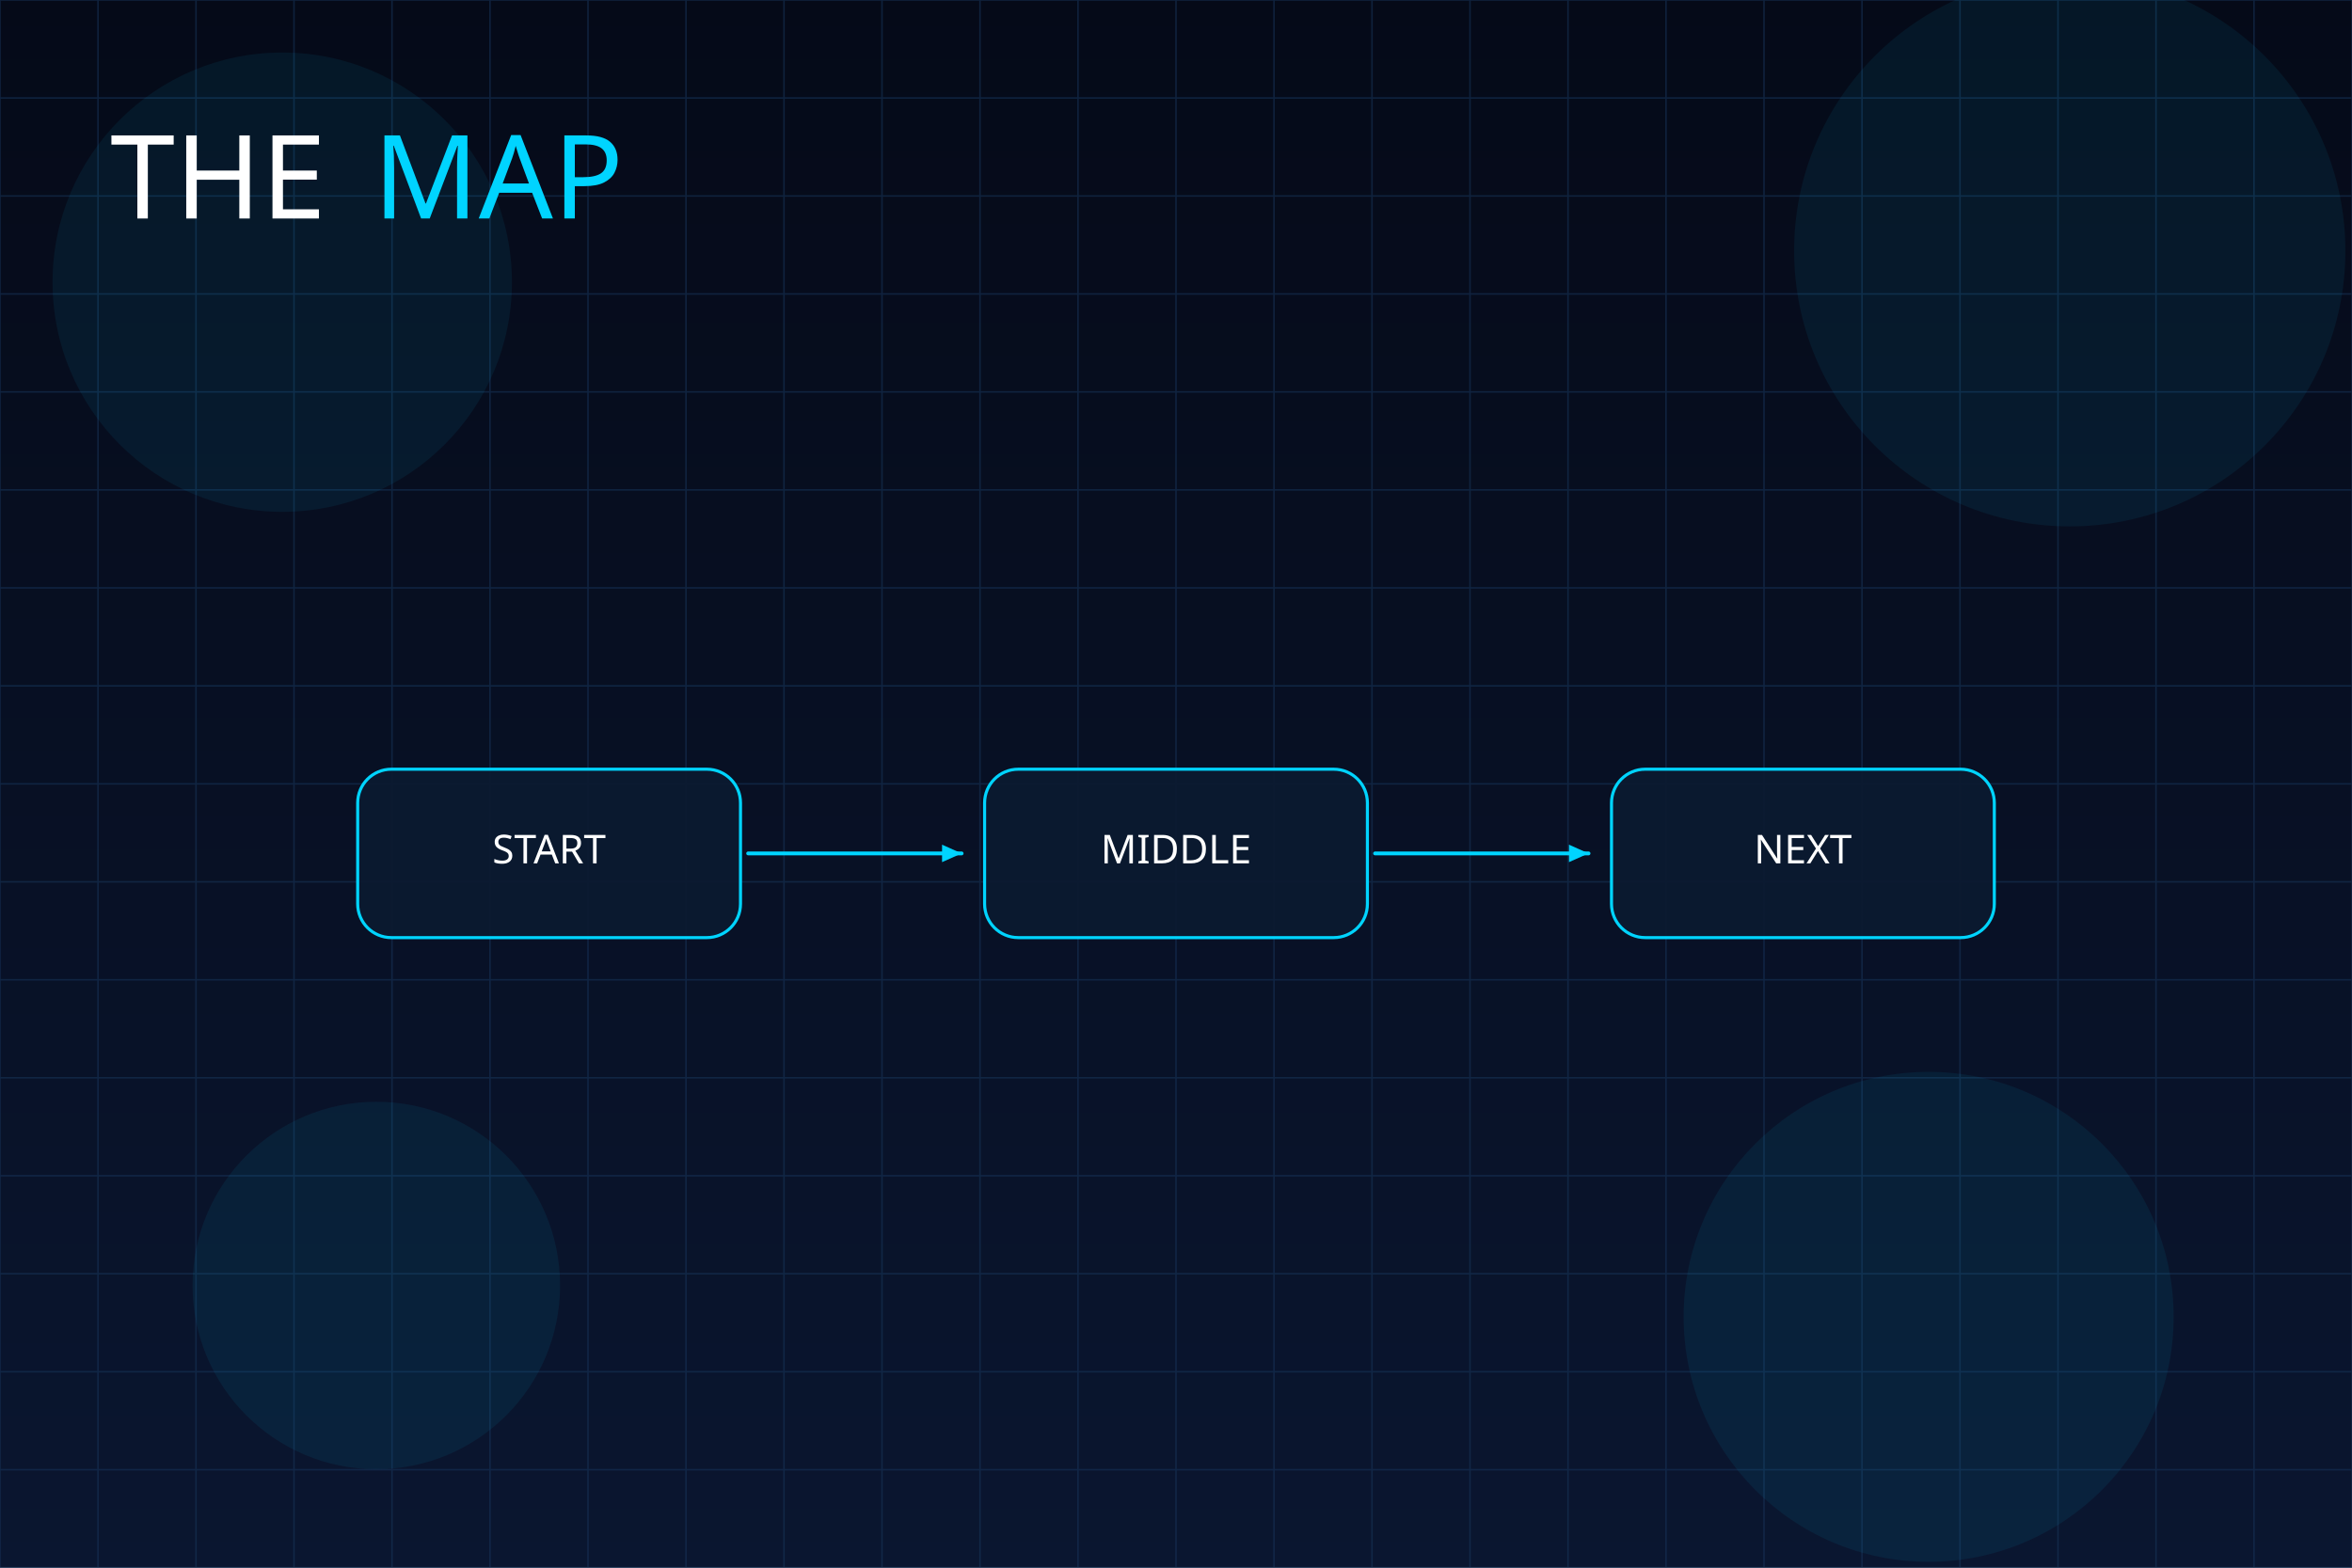
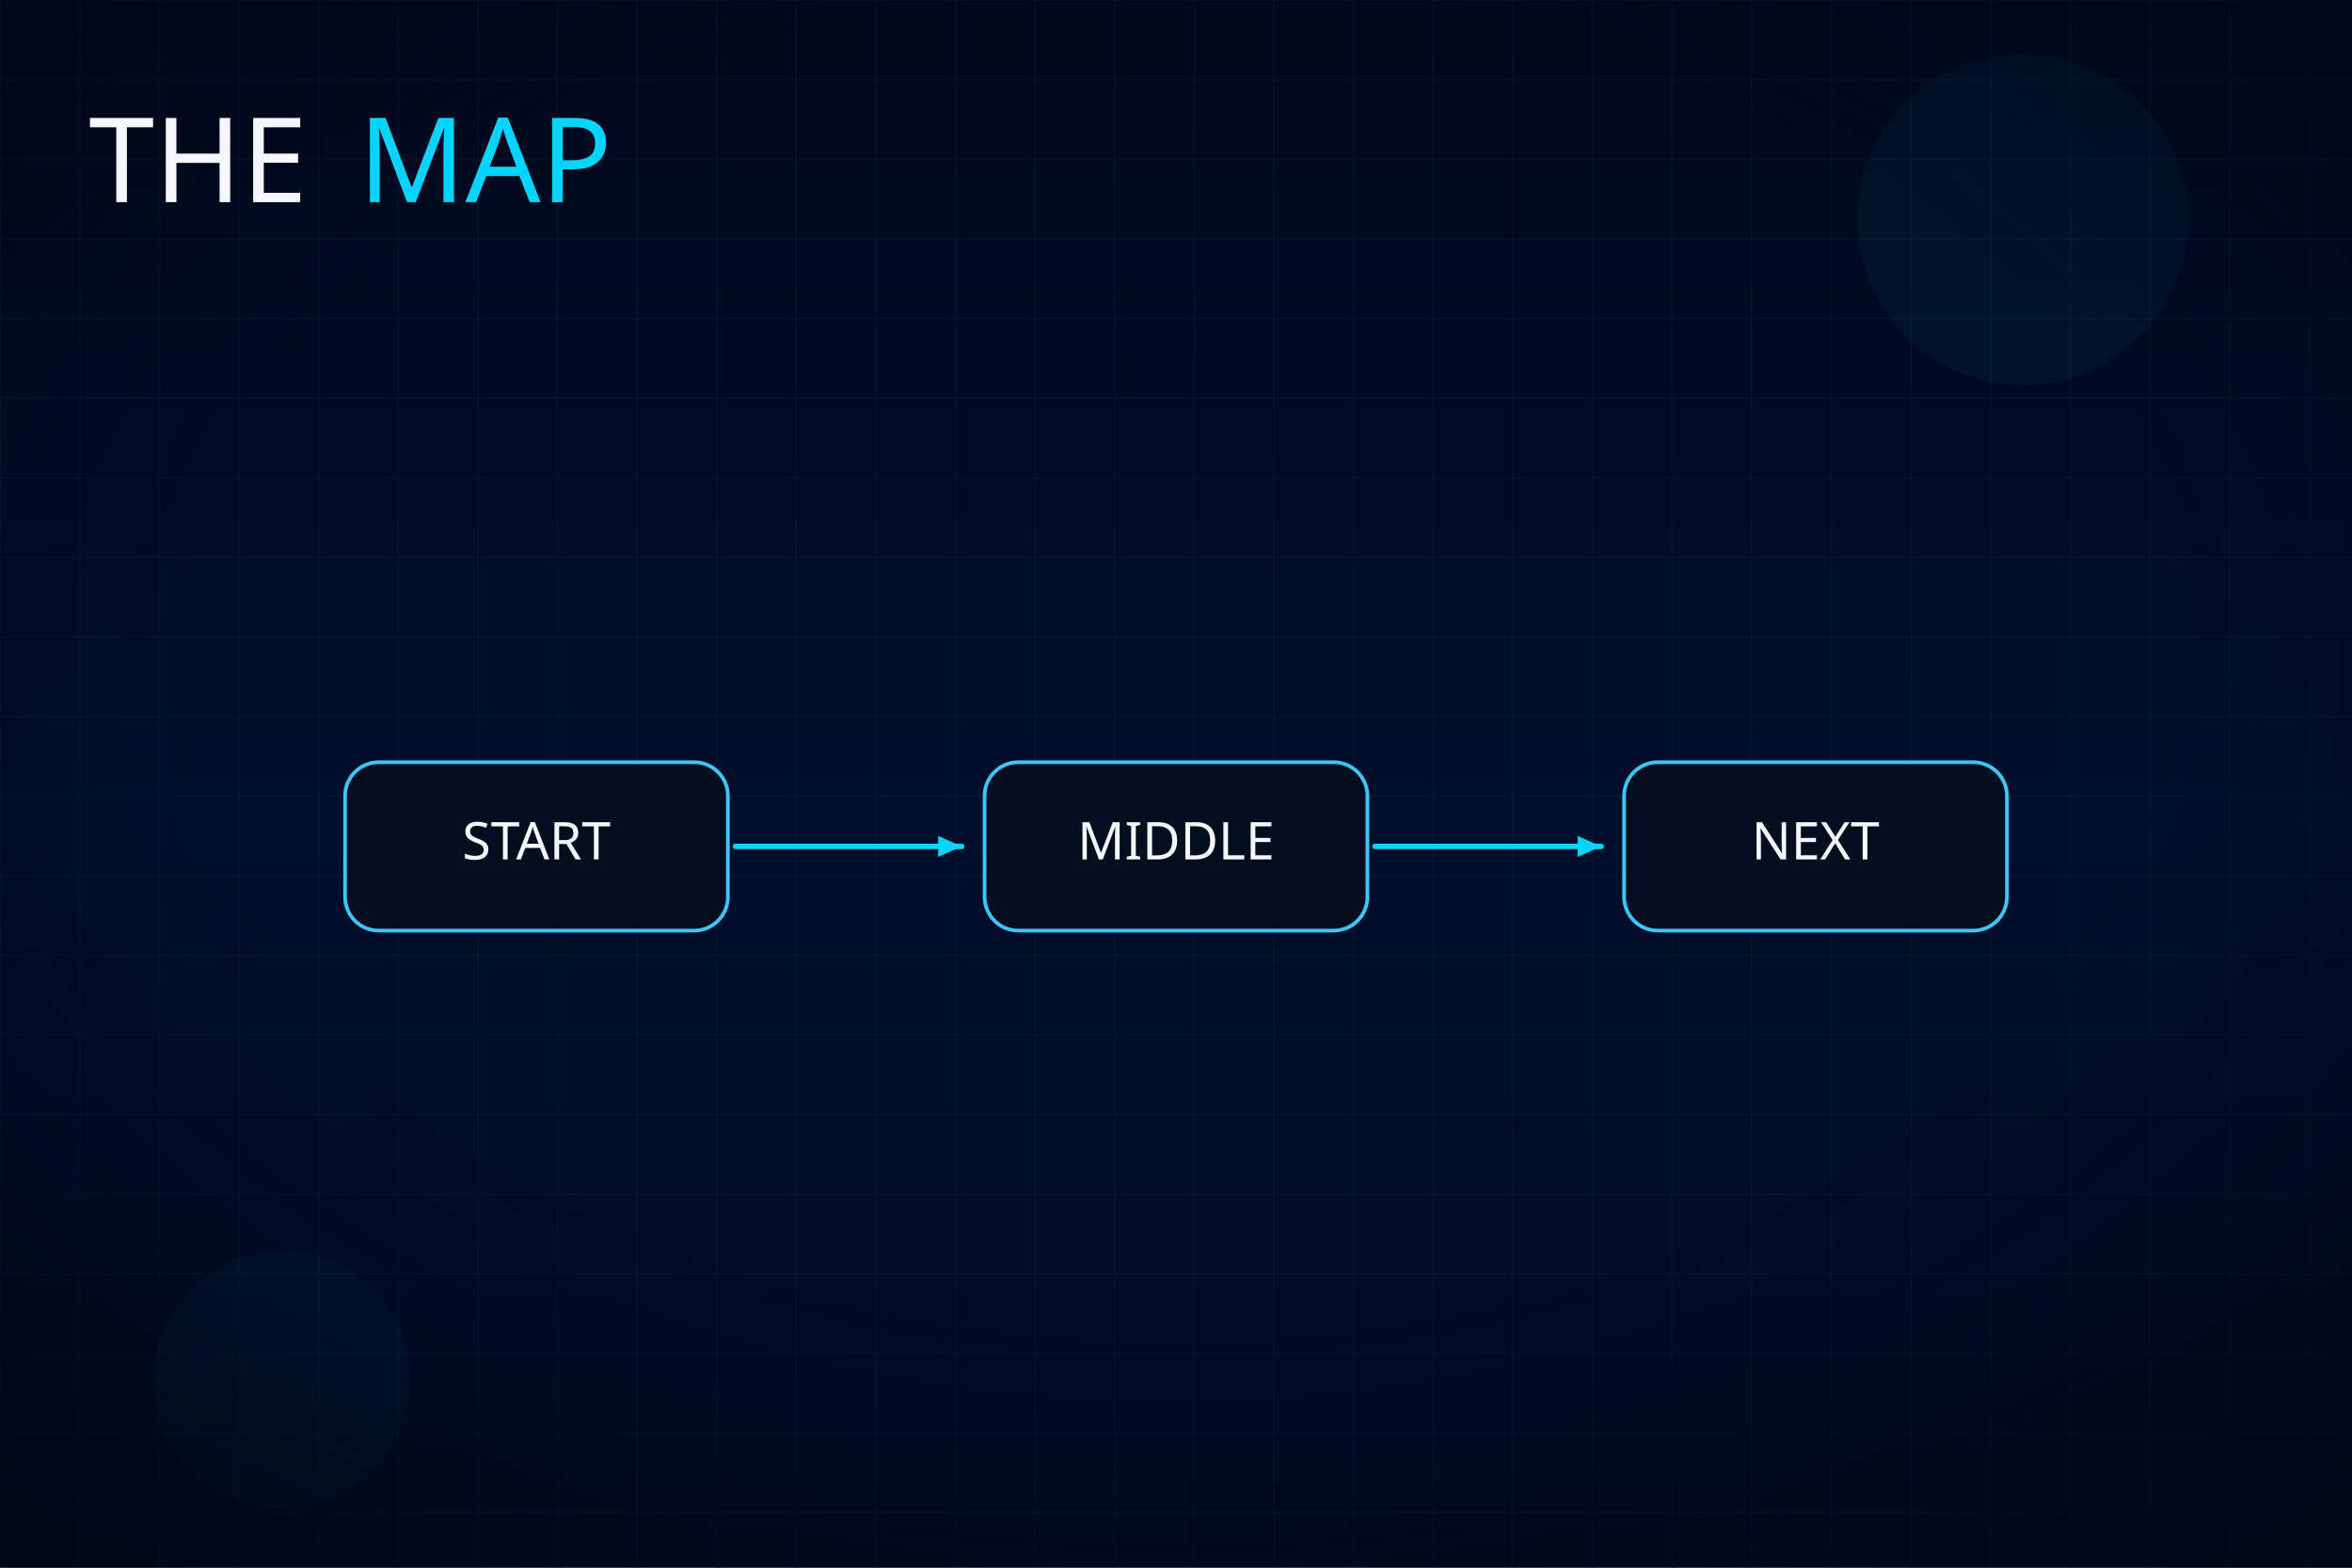
<svg xmlns="http://www.w3.org/2000/svg" width="1536" height="1024" viewBox="0 0 1536 1024">
  <defs>
    <style>
@font-face { font-family: "Engine Regular"; src: url("../../../illustration_engine/assets/fonts/Inter-Regular.ttf") format("truetype"); font-weight: 400; font-style: normal; }
@font-face { font-family: "Engine Semi"; src: url("../../../illustration_engine/assets/fonts/Inter-SemiBold.ttf") format("truetype"); font-weight: 400; font-style: normal; }
@font-face { font-family: "Engine Bold"; src: url("../../../illustration_engine/assets/fonts/Inter-Bold.ttf") format("truetype"); font-weight: 400; font-style: normal; }
+ @font-face { font-family: "Engine Condensed"; src: url("../../../illustration_engine/assets/fonts/RobotoCondensed-Bold.ttf") format("truetype"); font-weight: 400; font-style: normal; }
</style>
    <linearGradient id="bg1" x1="0" y1="0" x2="0" y2="1">
-       <stop offset="0%" stop-color="#050A18" />
-       <stop offset="100%" stop-color="#0A1630" />
+       <stop offset="0%" stop-color="#00081B" />
+       <stop offset="52%" stop-color="#000F2A" />
+       <stop offset="100%" stop-color="#000B21" />
    </linearGradient>
+     <radialGradient id="vig2" cx="50%" cy="42%" r="72%">
+       <stop offset="58%" stop-color="#00081B" stop-opacity="0" />
+       <stop offset="100%" stop-color="#00040F" stop-opacity="0.72" />
+     </radialGradient>
+     <filter id="softglow" x="-60%" y="-60%" width="220%" height="220%">
+       <feGaussianBlur stdDeviation="2.64" />
+     </filter>
  </defs>
  <rect x="0" y="0" width="1536" height="1024" rx="0" ry="0" fill="url(#bg1)" fill-opacity="1" stroke="none" stroke-width="0" stroke-opacity="1" />
  <g opacity="0.55">
-     <line x1="0" y1="0" x2="0" y2="1024" stroke="#16345A" stroke-width="1" stroke-linecap="round" stroke-opacity="1" />
-     <line x1="64" y1="0" x2="64" y2="1024" stroke="#16345A" stroke-width="1" stroke-linecap="round" stroke-opacity="1" />
-     <line x1="128" y1="0" x2="128" y2="1024" stroke="#16345A" stroke-width="1" stroke-linecap="round" stroke-opacity="1" />
-     <line x1="192" y1="0" x2="192" y2="1024" stroke="#16345A" stroke-width="1" stroke-linecap="round" stroke-opacity="1" />
-     <line x1="256" y1="0" x2="256" y2="1024" stroke="#16345A" stroke-width="1" stroke-linecap="round" stroke-opacity="1" />
-     <line x1="320" y1="0" x2="320" y2="1024" stroke="#16345A" stroke-width="1" stroke-linecap="round" stroke-opacity="1" />
-     <line x1="384" y1="0" x2="384" y2="1024" stroke="#16345A" stroke-width="1" stroke-linecap="round" stroke-opacity="1" />
-     <line x1="448" y1="0" x2="448" y2="1024" stroke="#16345A" stroke-width="1" stroke-linecap="round" stroke-opacity="1" />
-     <line x1="512" y1="0" x2="512" y2="1024" stroke="#16345A" stroke-width="1" stroke-linecap="round" stroke-opacity="1" />
-     <line x1="576" y1="0" x2="576" y2="1024" stroke="#16345A" stroke-width="1" stroke-linecap="round" stroke-opacity="1" />
-     <line x1="640" y1="0" x2="640" y2="1024" stroke="#16345A" stroke-width="1" stroke-linecap="round" stroke-opacity="1" />
-     <line x1="704" y1="0" x2="704" y2="1024" stroke="#16345A" stroke-width="1" stroke-linecap="round" stroke-opacity="1" />
-     <line x1="768" y1="0" x2="768" y2="1024" stroke="#16345A" stroke-width="1" stroke-linecap="round" stroke-opacity="1" />
-     <line x1="832" y1="0" x2="832" y2="1024" stroke="#16345A" stroke-width="1" stroke-linecap="round" stroke-opacity="1" />
-     <line x1="896" y1="0" x2="896" y2="1024" stroke="#16345A" stroke-width="1" stroke-linecap="round" stroke-opacity="1" />
-     <line x1="960" y1="0" x2="960" y2="1024" stroke="#16345A" stroke-width="1" stroke-linecap="round" stroke-opacity="1" />
-     <line x1="1024" y1="0" x2="1024" y2="1024" stroke="#16345A" stroke-width="1" stroke-linecap="round" stroke-opacity="1" />
-     <line x1="1088" y1="0" x2="1088" y2="1024" stroke="#16345A" stroke-width="1" stroke-linecap="round" stroke-opacity="1" />
-     <line x1="1152" y1="0" x2="1152" y2="1024" stroke="#16345A" stroke-width="1" stroke-linecap="round" stroke-opacity="1" />
-     <line x1="1216" y1="0" x2="1216" y2="1024" stroke="#16345A" stroke-width="1" stroke-linecap="round" stroke-opacity="1" />
-     <line x1="1280" y1="0" x2="1280" y2="1024" stroke="#16345A" stroke-width="1" stroke-linecap="round" stroke-opacity="1" />
-     <line x1="1344" y1="0" x2="1344" y2="1024" stroke="#16345A" stroke-width="1" stroke-linecap="round" stroke-opacity="1" />
-     <line x1="1408" y1="0" x2="1408" y2="1024" stroke="#16345A" stroke-width="1" stroke-linecap="round" stroke-opacity="1" />
-     <line x1="1472" y1="0" x2="1472" y2="1024" stroke="#16345A" stroke-width="1" stroke-linecap="round" stroke-opacity="1" />
-     <line x1="1536" y1="0" x2="1536" y2="1024" stroke="#16345A" stroke-width="1" stroke-linecap="round" stroke-opacity="1" />
-     <line x1="0" y1="0" x2="1536" y2="0" stroke="#16345A" stroke-width="1" stroke-linecap="round" stroke-opacity="1" />
-     <line x1="0" y1="64" x2="1536" y2="64" stroke="#16345A" stroke-width="1" stroke-linecap="round" stroke-opacity="1" />
-     <line x1="0" y1="128" x2="1536" y2="128" stroke="#16345A" stroke-width="1" stroke-linecap="round" stroke-opacity="1" />
-     <line x1="0" y1="192" x2="1536" y2="192" stroke="#16345A" stroke-width="1" stroke-linecap="round" stroke-opacity="1" />
-     <line x1="0" y1="256" x2="1536" y2="256" stroke="#16345A" stroke-width="1" stroke-linecap="round" stroke-opacity="1" />
-     <line x1="0" y1="320" x2="1536" y2="320" stroke="#16345A" stroke-width="1" stroke-linecap="round" stroke-opacity="1" />
-     <line x1="0" y1="384" x2="1536" y2="384" stroke="#16345A" stroke-width="1" stroke-linecap="round" stroke-opacity="1" />
-     <line x1="0" y1="448" x2="1536" y2="448" stroke="#16345A" stroke-width="1" stroke-linecap="round" stroke-opacity="1" />
-     <line x1="0" y1="512" x2="1536" y2="512" stroke="#16345A" stroke-width="1" stroke-linecap="round" stroke-opacity="1" />
-     <line x1="0" y1="576" x2="1536" y2="576" stroke="#16345A" stroke-width="1" stroke-linecap="round" stroke-opacity="1" />
-     <line x1="0" y1="640" x2="1536" y2="640" stroke="#16345A" stroke-width="1" stroke-linecap="round" stroke-opacity="1" />
-     <line x1="0" y1="704" x2="1536" y2="704" stroke="#16345A" stroke-width="1" stroke-linecap="round" stroke-opacity="1" />
-     <line x1="0" y1="768" x2="1536" y2="768" stroke="#16345A" stroke-width="1" stroke-linecap="round" stroke-opacity="1" />
-     <line x1="0" y1="832" x2="1536" y2="832" stroke="#16345A" stroke-width="1" stroke-linecap="round" stroke-opacity="1" />
-     <line x1="0" y1="896" x2="1536" y2="896" stroke="#16345A" stroke-width="1" stroke-linecap="round" stroke-opacity="1" />
-     <line x1="0" y1="960" x2="1536" y2="960" stroke="#16345A" stroke-width="1" stroke-linecap="round" stroke-opacity="1" />
-     <line x1="0" y1="1024" x2="1536" y2="1024" stroke="#16345A" stroke-width="1" stroke-linecap="round" stroke-opacity="1" />
+     <line x1="0" y1="0" x2="0" y2="1024" stroke="#0A1A38" stroke-width="1" stroke-linecap="round" stroke-opacity="1" />
+     <line x1="52" y1="0" x2="52" y2="1024" stroke="#0A1A38" stroke-width="1" stroke-linecap="round" stroke-opacity="1" />
+     <line x1="104" y1="0" x2="104" y2="1024" stroke="#0A1A38" stroke-width="1" stroke-linecap="round" stroke-opacity="1" />
+     <line x1="156" y1="0" x2="156" y2="1024" stroke="#0A1A38" stroke-width="1" stroke-linecap="round" stroke-opacity="1" />
+     <line x1="208" y1="0" x2="208" y2="1024" stroke="#0A1A38" stroke-width="1" stroke-linecap="round" stroke-opacity="1" />
+     <line x1="260" y1="0" x2="260" y2="1024" stroke="#0A1A38" stroke-width="1" stroke-linecap="round" stroke-opacity="1" />
+     <line x1="312" y1="0" x2="312" y2="1024" stroke="#0A1A38" stroke-width="1" stroke-linecap="round" stroke-opacity="1" />
+     <line x1="364" y1="0" x2="364" y2="1024" stroke="#0A1A38" stroke-width="1" stroke-linecap="round" stroke-opacity="1" />
+     <line x1="416" y1="0" x2="416" y2="1024" stroke="#0A1A38" stroke-width="1" stroke-linecap="round" stroke-opacity="1" />
+     <line x1="468" y1="0" x2="468" y2="1024" stroke="#0A1A38" stroke-width="1" stroke-linecap="round" stroke-opacity="1" />
+     <line x1="520" y1="0" x2="520" y2="1024" stroke="#0A1A38" stroke-width="1" stroke-linecap="round" stroke-opacity="1" />
+     <line x1="572" y1="0" x2="572" y2="1024" stroke="#0A1A38" stroke-width="1" stroke-linecap="round" stroke-opacity="1" />
+     <line x1="624" y1="0" x2="624" y2="1024" stroke="#0A1A38" stroke-width="1" stroke-linecap="round" stroke-opacity="1" />
+     <line x1="676" y1="0" x2="676" y2="1024" stroke="#0A1A38" stroke-width="1" stroke-linecap="round" stroke-opacity="1" />
+     <line x1="728" y1="0" x2="728" y2="1024" stroke="#0A1A38" stroke-width="1" stroke-linecap="round" stroke-opacity="1" />
+     <line x1="780" y1="0" x2="780" y2="1024" stroke="#0A1A38" stroke-width="1" stroke-linecap="round" stroke-opacity="1" />
+     <line x1="832" y1="0" x2="832" y2="1024" stroke="#0A1A38" stroke-width="1" stroke-linecap="round" stroke-opacity="1" />
+     <line x1="884" y1="0" x2="884" y2="1024" stroke="#0A1A38" stroke-width="1" stroke-linecap="round" stroke-opacity="1" />
+     <line x1="936" y1="0" x2="936" y2="1024" stroke="#0A1A38" stroke-width="1" stroke-linecap="round" stroke-opacity="1" />
+     <line x1="988" y1="0" x2="988" y2="1024" stroke="#0A1A38" stroke-width="1" stroke-linecap="round" stroke-opacity="1" />
+     <line x1="1040" y1="0" x2="1040" y2="1024" stroke="#0A1A38" stroke-width="1" stroke-linecap="round" stroke-opacity="1" />
+     <line x1="1092" y1="0" x2="1092" y2="1024" stroke="#0A1A38" stroke-width="1" stroke-linecap="round" stroke-opacity="1" />
+     <line x1="1144" y1="0" x2="1144" y2="1024" stroke="#0A1A38" stroke-width="1" stroke-linecap="round" stroke-opacity="1" />
+     <line x1="1196" y1="0" x2="1196" y2="1024" stroke="#0A1A38" stroke-width="1" stroke-linecap="round" stroke-opacity="1" />
+     <line x1="1248" y1="0" x2="1248" y2="1024" stroke="#0A1A38" stroke-width="1" stroke-linecap="round" stroke-opacity="1" />
+     <line x1="1300" y1="0" x2="1300" y2="1024" stroke="#0A1A38" stroke-width="1" stroke-linecap="round" stroke-opacity="1" />
+     <line x1="1352" y1="0" x2="1352" y2="1024" stroke="#0A1A38" stroke-width="1" stroke-linecap="round" stroke-opacity="1" />
+     <line x1="1404" y1="0" x2="1404" y2="1024" stroke="#0A1A38" stroke-width="1" stroke-linecap="round" stroke-opacity="1" />
+     <line x1="1456" y1="0" x2="1456" y2="1024" stroke="#0A1A38" stroke-width="1" stroke-linecap="round" stroke-opacity="1" />
+     <line x1="1508" y1="0" x2="1508" y2="1024" stroke="#0A1A38" stroke-width="1" stroke-linecap="round" stroke-opacity="1" />
+     <line x1="0" y1="0" x2="1536" y2="0" stroke="#0A1A38" stroke-width="1" stroke-linecap="round" stroke-opacity="1" />
+     <line x1="0" y1="52" x2="1536" y2="52" stroke="#0A1A38" stroke-width="1" stroke-linecap="round" stroke-opacity="1" />
+     <line x1="0" y1="104" x2="1536" y2="104" stroke="#0A1A38" stroke-width="1" stroke-linecap="round" stroke-opacity="1" />
+     <line x1="0" y1="156" x2="1536" y2="156" stroke="#0A1A38" stroke-width="1" stroke-linecap="round" stroke-opacity="1" />
+     <line x1="0" y1="208" x2="1536" y2="208" stroke="#0A1A38" stroke-width="1" stroke-linecap="round" stroke-opacity="1" />
+     <line x1="0" y1="260" x2="1536" y2="260" stroke="#0A1A38" stroke-width="1" stroke-linecap="round" stroke-opacity="1" />
+     <line x1="0" y1="312" x2="1536" y2="312" stroke="#0A1A38" stroke-width="1" stroke-linecap="round" stroke-opacity="1" />
+     <line x1="0" y1="364" x2="1536" y2="364" stroke="#0A1A38" stroke-width="1" stroke-linecap="round" stroke-opacity="1" />
+     <line x1="0" y1="416" x2="1536" y2="416" stroke="#0A1A38" stroke-width="1" stroke-linecap="round" stroke-opacity="1" />
+     <line x1="0" y1="468" x2="1536" y2="468" stroke="#0A1A38" stroke-width="1" stroke-linecap="round" stroke-opacity="1" />
+     <line x1="0" y1="520" x2="1536" y2="520" stroke="#0A1A38" stroke-width="1" stroke-linecap="round" stroke-opacity="1" />
+     <line x1="0" y1="572" x2="1536" y2="572" stroke="#0A1A38" stroke-width="1" stroke-linecap="round" stroke-opacity="1" />
+     <line x1="0" y1="624" x2="1536" y2="624" stroke="#0A1A38" stroke-width="1" stroke-linecap="round" stroke-opacity="1" />
+     <line x1="0" y1="676" x2="1536" y2="676" stroke="#0A1A38" stroke-width="1" stroke-linecap="round" stroke-opacity="1" />
+     <line x1="0" y1="728" x2="1536" y2="728" stroke="#0A1A38" stroke-width="1" stroke-linecap="round" stroke-opacity="1" />
+     <line x1="0" y1="780" x2="1536" y2="780" stroke="#0A1A38" stroke-width="1" stroke-linecap="round" stroke-opacity="1" />
+     <line x1="0" y1="832" x2="1536" y2="832" stroke="#0A1A38" stroke-width="1" stroke-linecap="round" stroke-opacity="1" />
+     <line x1="0" y1="884" x2="1536" y2="884" stroke="#0A1A38" stroke-width="1" stroke-linecap="round" stroke-opacity="1" />
+     <line x1="0" y1="936" x2="1536" y2="936" stroke="#0A1A38" stroke-width="1" stroke-linecap="round" stroke-opacity="1" />
+     <line x1="0" y1="988" x2="1536" y2="988" stroke="#0A1A38" stroke-width="1" stroke-linecap="round" stroke-opacity="1" />
  </g>
-   <circle cx="184.32" cy="184.32" r="150" fill="#00D4FF" fill-opacity="0.07" stroke="none" stroke-width="0" />
-   <circle cx="1351.68" cy="163.84" r="180" fill="#00D4FF" fill-opacity="0.07" stroke="none" stroke-width="0" />
-   <circle cx="1259.52" cy="860.16" r="160" fill="#00D4FF" fill-opacity="0.07" stroke="none" stroke-width="0" />
-   <circle cx="245.76" cy="839.68" r="120" fill="#00D4FF" fill-opacity="0.07" stroke="none" stroke-width="0" />
-   <text x="72" y="142.72" fill="#FFFFFF" fill-opacity="1" font-family="Engine Bold" font-size="76" text-anchor="start">THE</text>
-   <text x="243.69" y="142.72" fill="#00D4FF" fill-opacity="1" font-family="Engine Bold" font-size="76" text-anchor="start">MAP</text>
-   <rect x="233.59" y="502.44" width="250" height="110" rx="22" ry="22" fill="#0B1A30" fill-opacity="0.94" stroke="#00D4FF" stroke-width="2" stroke-opacity="1" />
-   <text x="358.59" y="563.94" fill="#FFFFFF" fill-opacity="1" font-family="Engine Bold" font-size="26" text-anchor="middle">START</text>
-   <line x1="488.59" y1="557.44" x2="628" y2="557.44" stroke="#00D4FF" stroke-width="2.5" stroke-linecap="round" stroke-opacity="1" />
-   <polygon points="628,557.44 615.22,563.15 615.22,551.73" fill="#00D4FF" fill-opacity="1" stroke="none" stroke-width="0" stroke-linejoin="round" />
-   <rect x="643" y="502.44" width="250" height="110" rx="22" ry="22" fill="#0B1A30" fill-opacity="0.94" stroke="#00D4FF" stroke-width="2" stroke-opacity="1" />
-   <text x="768" y="563.94" fill="#FFFFFF" fill-opacity="1" font-family="Engine Bold" font-size="26" text-anchor="middle">MIDDLE</text>
-   <line x1="898" y1="557.44" x2="1037.41" y2="557.44" stroke="#00D4FF" stroke-width="2.5" stroke-linecap="round" stroke-opacity="1" />
-   <polygon points="1037.41,557.44 1024.63,563.15 1024.63,551.73" fill="#00D4FF" fill-opacity="1" stroke="none" stroke-width="0" stroke-linejoin="round" />
-   <rect x="1052.41" y="502.44" width="250" height="110" rx="22" ry="22" fill="#0B1A30" fill-opacity="0.94" stroke="#00D4FF" stroke-width="2" stroke-opacity="1" />
-   <text x="1177.41" y="563.94" fill="#FFFFFF" fill-opacity="1" font-family="Engine Bold" font-size="26" text-anchor="middle">NEXT</text>
+   <circle cx="1320.96" cy="143.36" r="108" fill="#00D4FF" fill-opacity="0.045" stroke="none" stroke-width="0" />
+   <circle cx="184.32" cy="901.12" r="84" fill="#00D4FF" fill-opacity="0.045" stroke="none" stroke-width="0" />
+   <rect x="0" y="0" width="1536" height="1024" rx="0" ry="0" fill="url(#vig2)" fill-opacity="1" stroke="none" stroke-width="0" stroke-opacity="1" />
+   <text x="58" y="132.04" fill="#F4F8FC" fill-opacity="1" font-family="Engine Condensed" font-size="77" text-anchor="start">THE</text>
+   <text x="234.09" y="132.04" fill="#00D4FF" fill-opacity="1" font-family="Engine Condensed" font-size="77" text-anchor="start">MAP</text>
+   <rect x="225.35" y="497.86" width="250" height="110" rx="22" ry="22" fill="#060E1E" fill-opacity="0.94" stroke="#3CC6FF" stroke-width="2.4" stroke-opacity="1" />
+   <text x="350.35" y="561.36" fill="#F4F8FC" fill-opacity="1" font-family="Engine Bold" font-size="34" text-anchor="middle">START</text>
+   <line x1="480.35" y1="552.86" x2="628" y2="552.86" stroke="#00D4FF" stroke-width="10.08" stroke-linecap="round" stroke-opacity="0.95" filter="url(#softglow)" />
+   <line x1="480.35" y1="552.86" x2="628" y2="552.86" stroke="#00D4FF" stroke-width="3.6" stroke-linecap="round" stroke-opacity="1" />
+   <polygon points="628,552.86 612.66,559.71 612.66,546.01" fill="#00D4FF" fill-opacity="1" stroke="none" stroke-width="0" stroke-linejoin="round" />
+   <rect x="643" y="497.86" width="250" height="110" rx="22" ry="22" fill="#060E1E" fill-opacity="0.94" stroke="#3CC6FF" stroke-width="2.4" stroke-opacity="1" />
+   <text x="768" y="561.36" fill="#F4F8FC" fill-opacity="1" font-family="Engine Bold" font-size="34" text-anchor="middle">MIDDLE</text>
+   <line x1="898" y1="552.86" x2="1045.65" y2="552.86" stroke="#00D4FF" stroke-width="10.08" stroke-linecap="round" stroke-opacity="0.95" filter="url(#softglow)" />
+   <line x1="898" y1="552.86" x2="1045.65" y2="552.86" stroke="#00D4FF" stroke-width="3.6" stroke-linecap="round" stroke-opacity="1" />
+   <polygon points="1045.65,552.86 1030.31,559.71 1030.31,546.01" fill="#00D4FF" fill-opacity="1" stroke="none" stroke-width="0" stroke-linejoin="round" />
+   <rect x="1060.65" y="497.86" width="250" height="110" rx="22" ry="22" fill="#060E1E" fill-opacity="0.94" stroke="#3CC6FF" stroke-width="2.4" stroke-opacity="1" />
+   <text x="1185.65" y="561.36" fill="#F4F8FC" fill-opacity="1" font-family="Engine Bold" font-size="34" text-anchor="middle">NEXT</text>
</svg>
